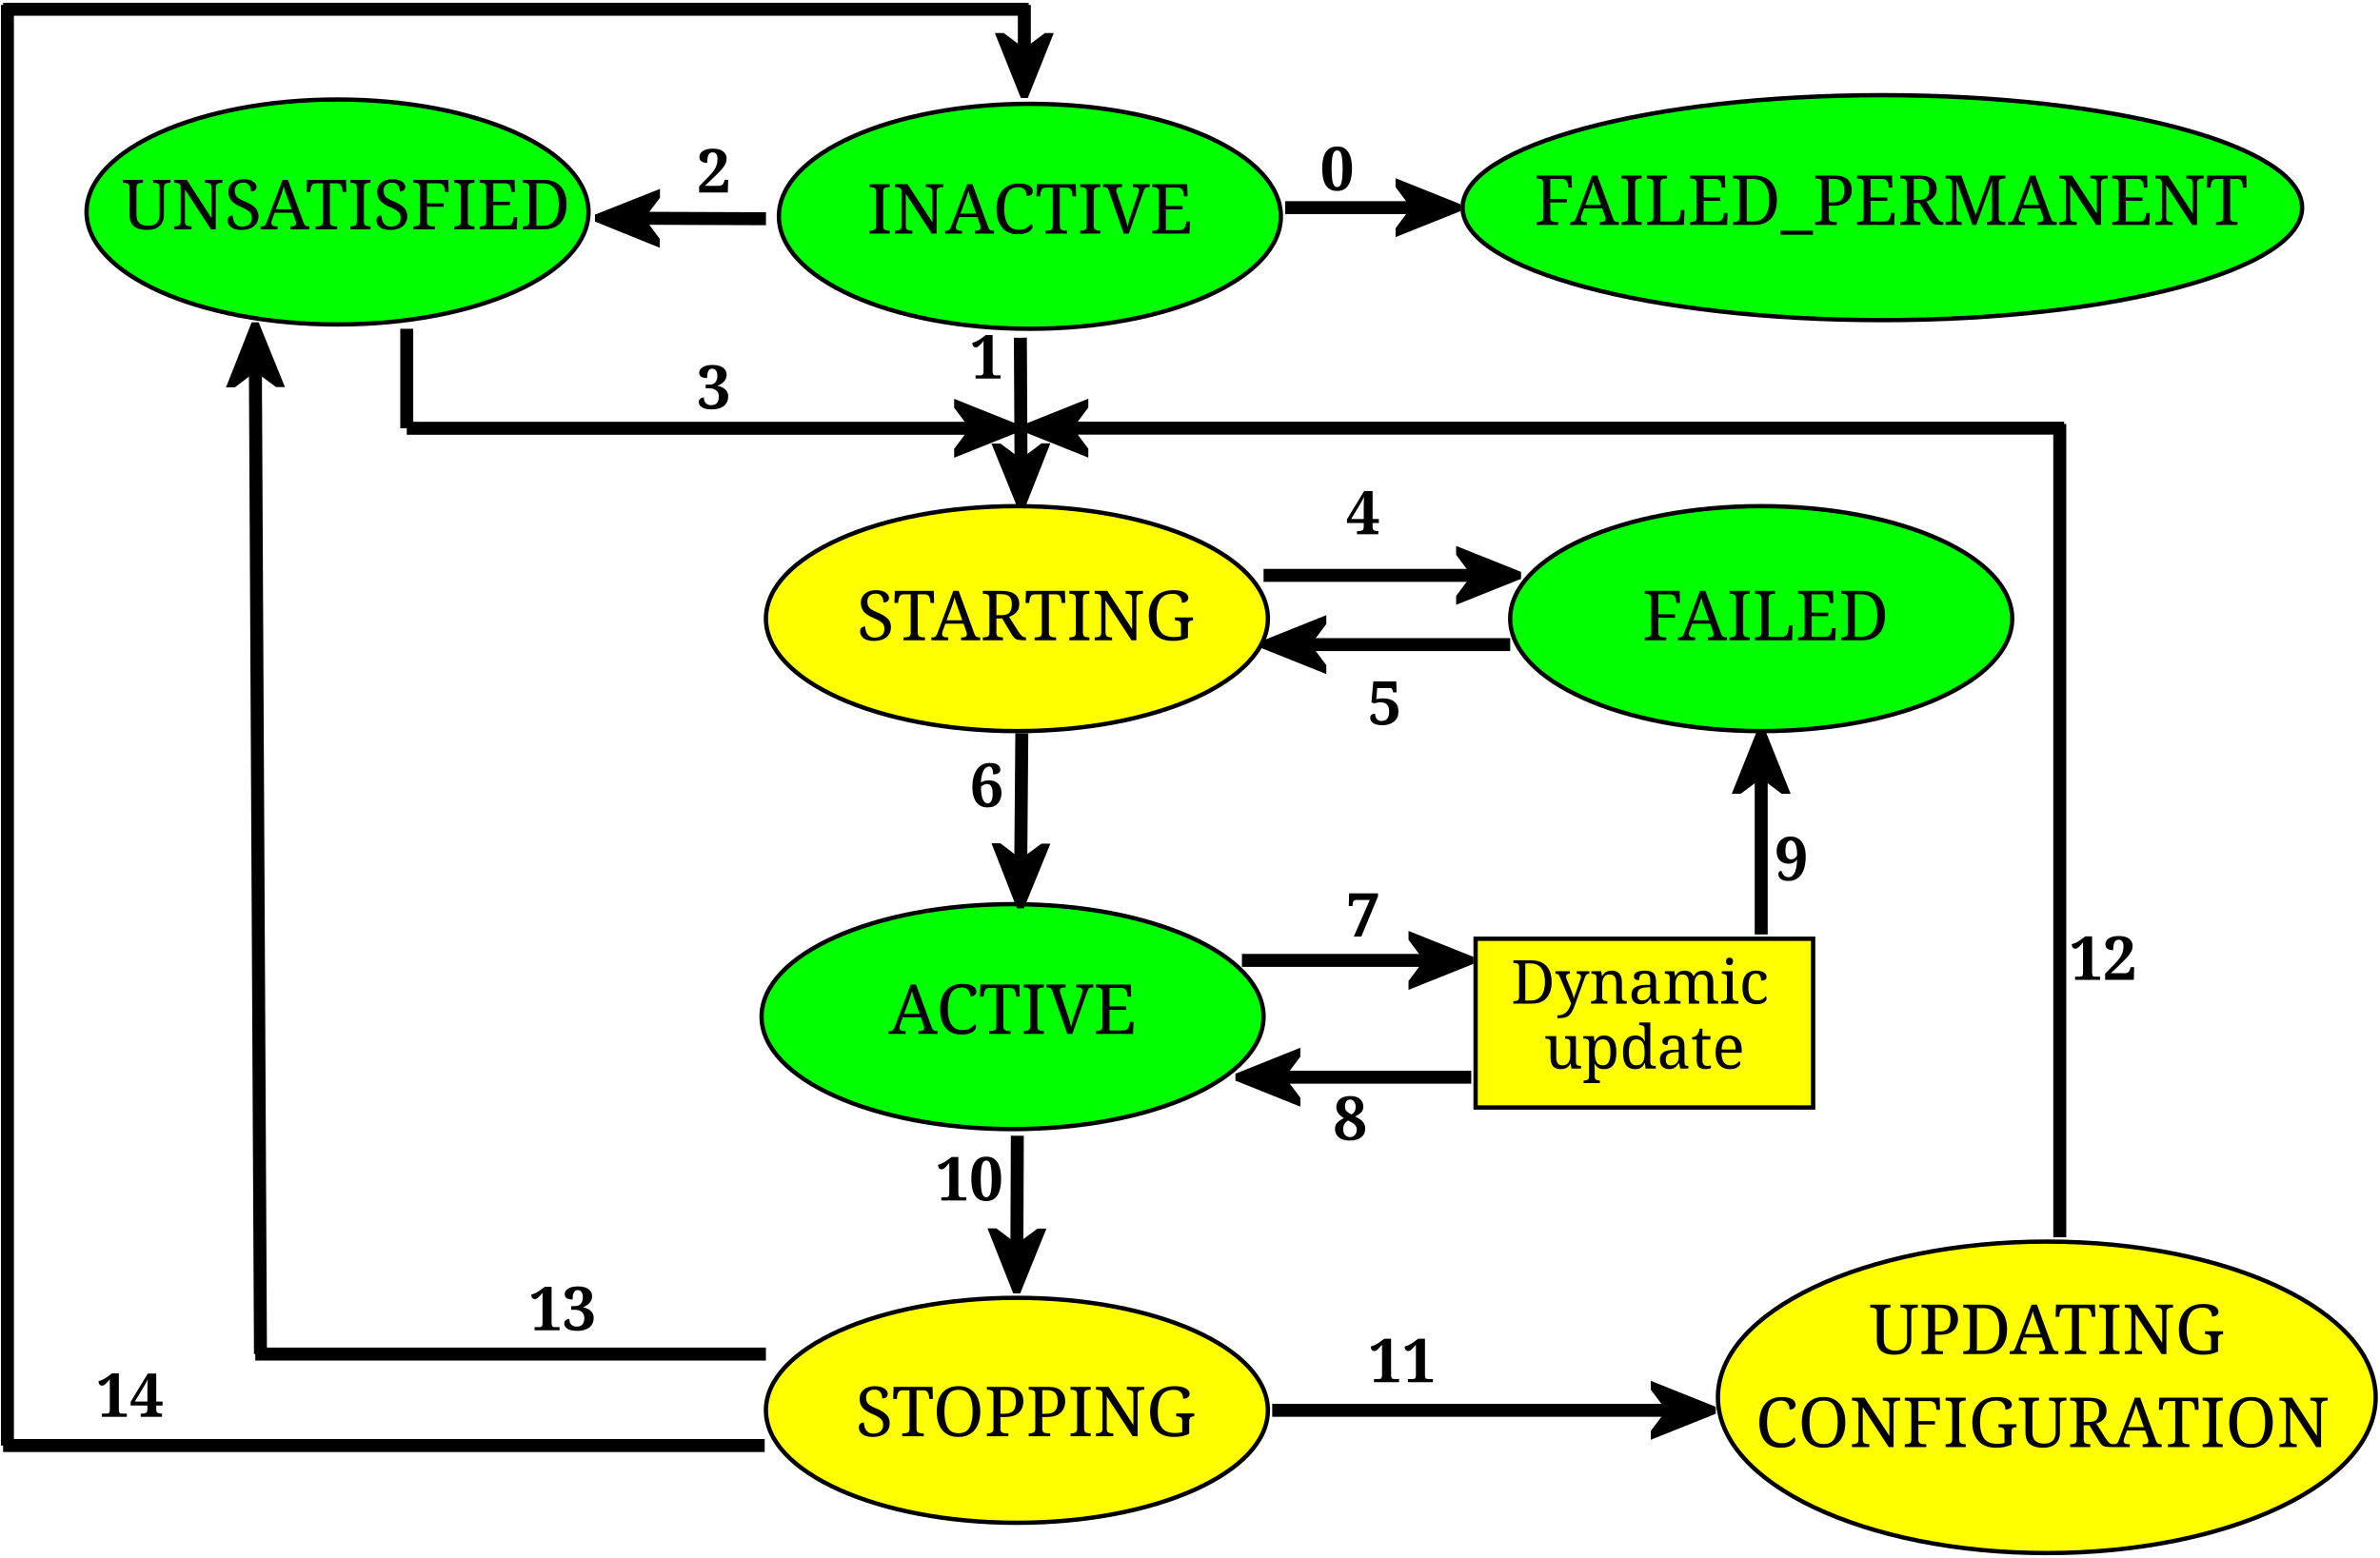
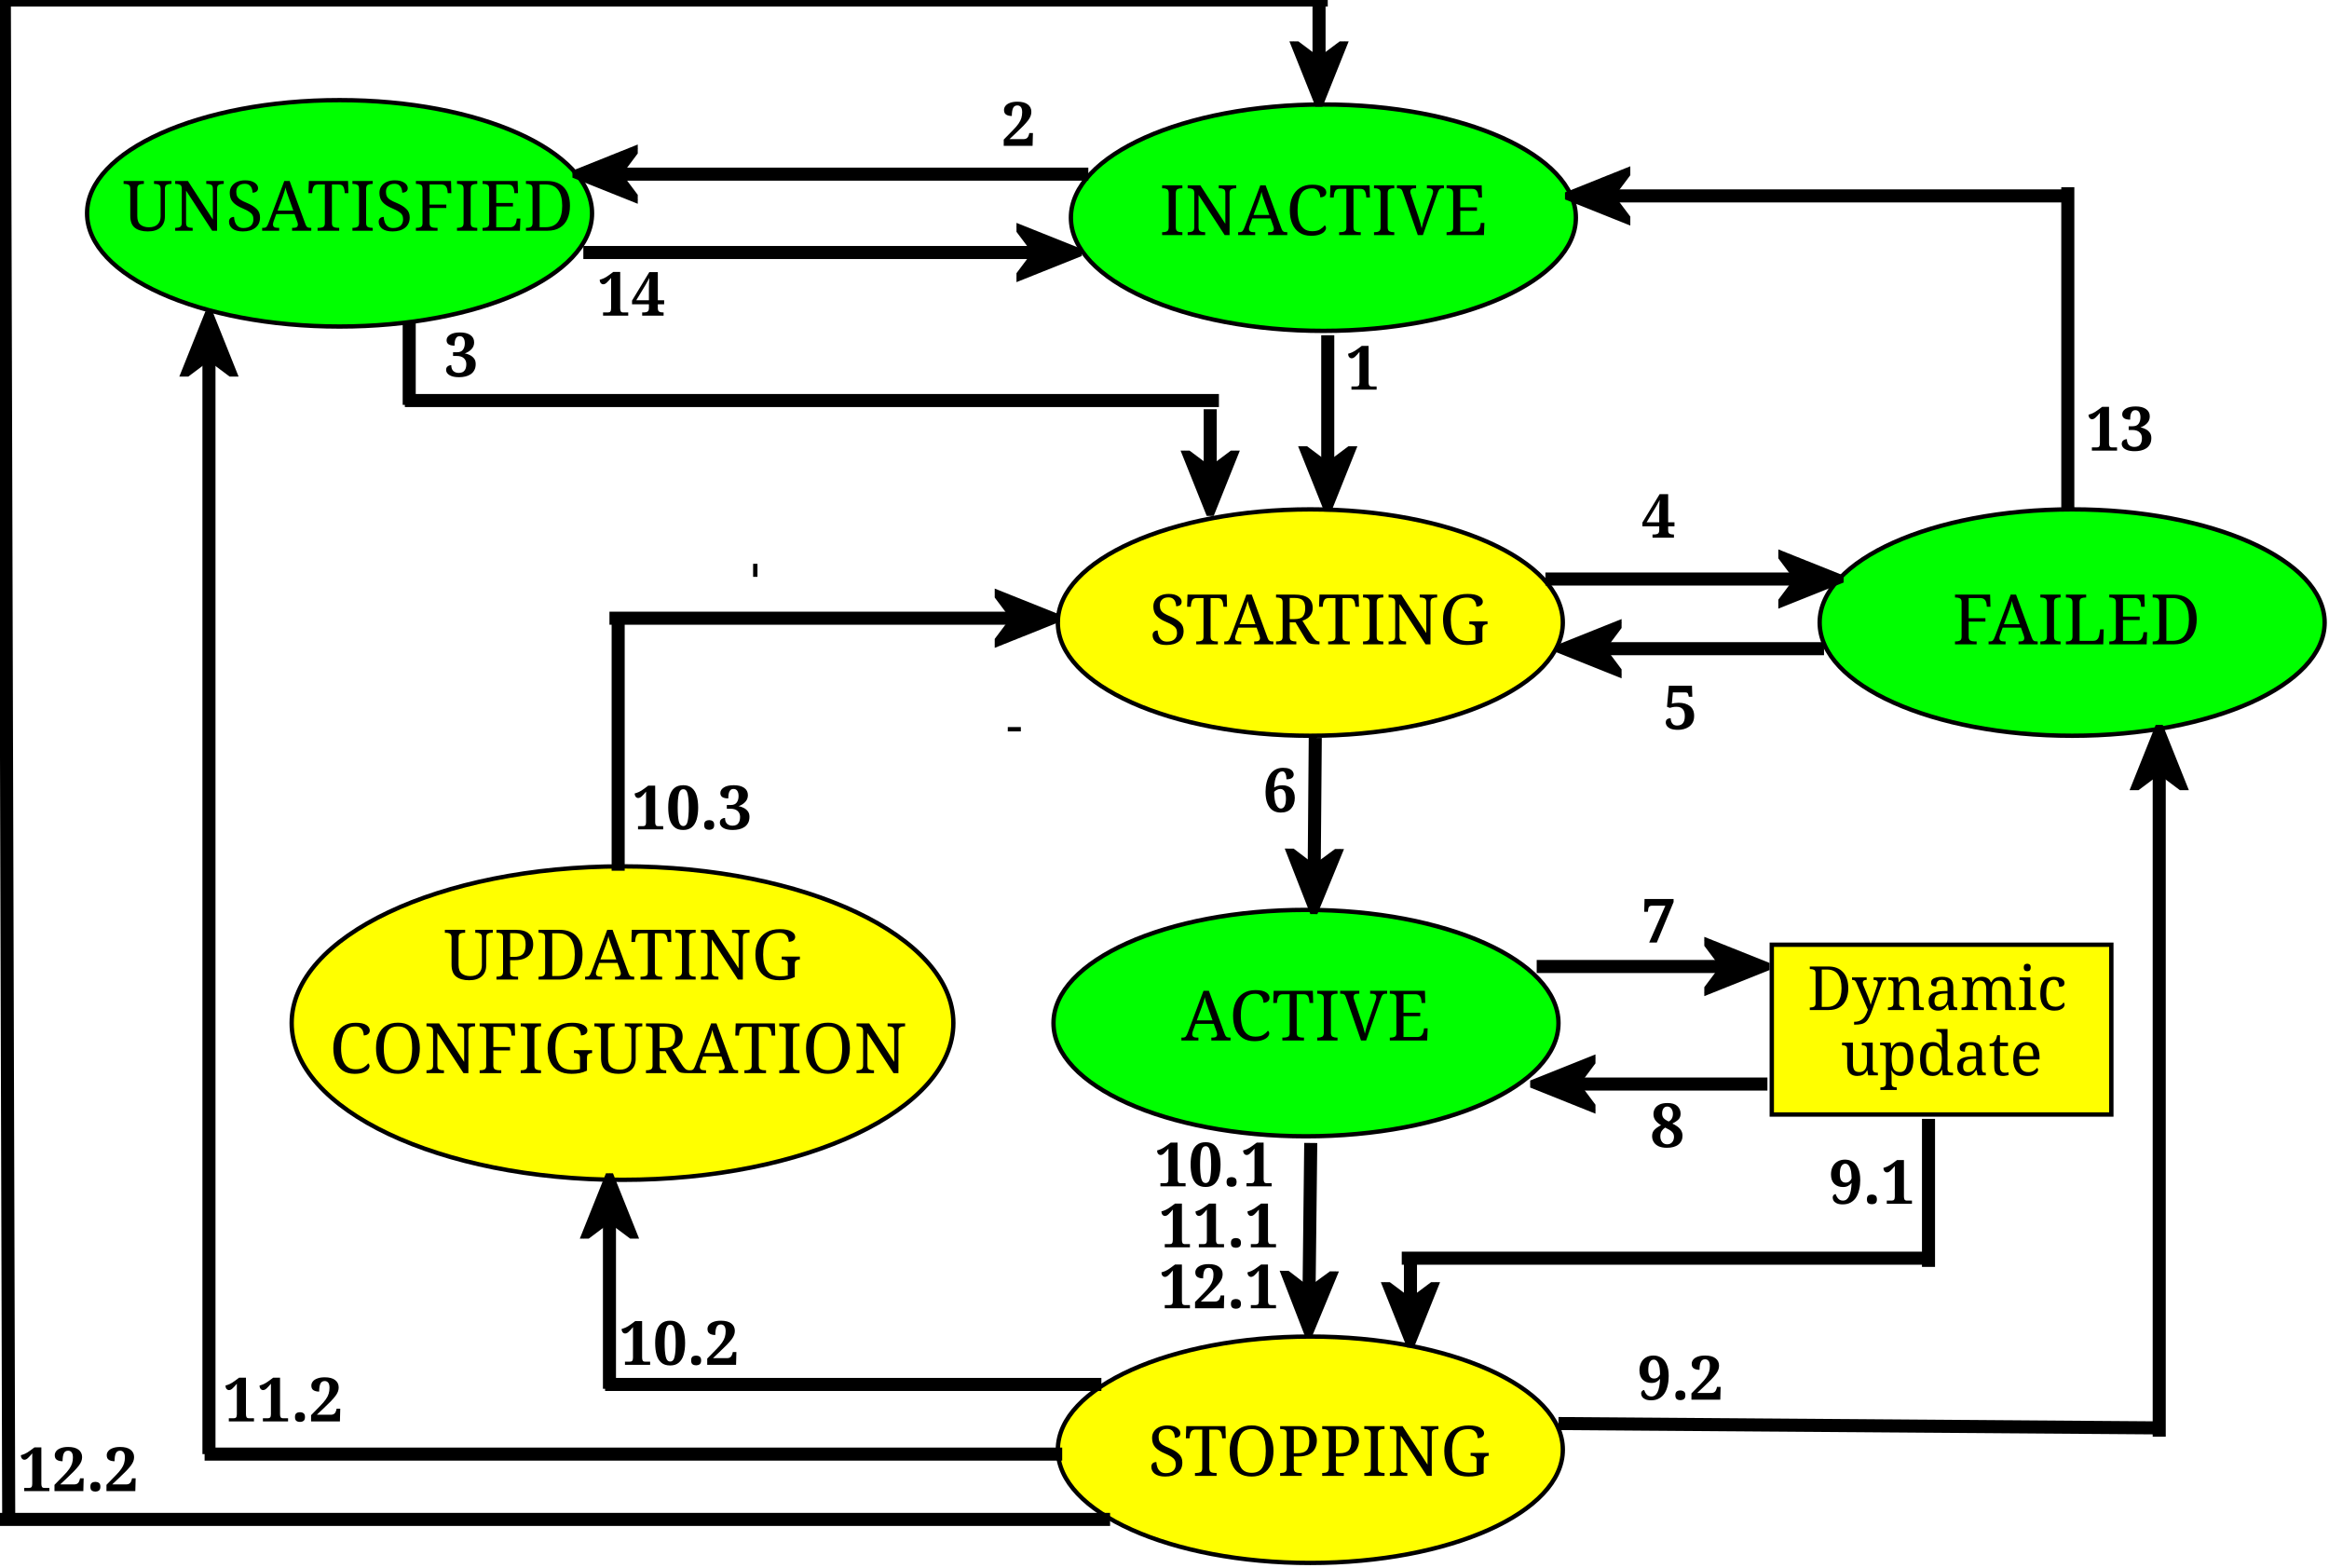
- <svg xmlns="http://www.w3.org/2000/svg" width="550" height="360">
+ <svg xmlns="http://www.w3.org/2000/svg" width="535" height="360">
  <defs>
-     <marker refY="50" refX="50" markerHeight="5" markerWidth="5" viewBox="0 0 100 100" orient="auto" markerUnits="strokeWidth" id="se_marker_end_svg_42">
-       <path stroke-width="10" stroke="#000000" fill="#000000" d="m100,50l-100,40l30,-40l-30,-40l100,40z" id="svg_66" />
-     </marker>
    <marker refY="50" refX="50" markerHeight="5" markerWidth="5" viewBox="0 0 100 100" orient="auto" markerUnits="strokeWidth" id="se_marker_end_svg_43">
      <path stroke-width="10" stroke="#000000" fill="#000000" d="m100,50l-100,40l30,-40l-30,-40l100,40z" id="svg_67" />
    </marker>
    <marker refY="50" refX="50" markerHeight="5" markerWidth="5" viewBox="0 0 100 100" orient="auto" markerUnits="strokeWidth" id="se_marker_end_svg_44">
      <path stroke-width="10" stroke="#000000" fill="#000000" d="m100,50l-100,40l30,-40l-30,-40l100,40z" id="svg_68" />
    </marker>
-     <marker refY="50" refX="50" markerHeight="5" markerWidth="5" viewBox="0 0 100 100" orient="auto" markerUnits="strokeWidth" id="se_marker_start_svg_38">
-       <path stroke-width="10" stroke="#000000" fill="#000000" d="m0,50l100,40l-30,-40l30,-40l-100,40z" id="svg_71" />
-     </marker>
-     <marker refY="50" refX="50" markerHeight="5" markerWidth="5" viewBox="0 0 100 100" orient="auto" markerUnits="strokeWidth" id="se_marker_end_svg_21">
-       <path stroke-width="10" stroke="#000000" fill="#000000" d="m100,50l-100,40l30,-40l-30,-40l100,40z" id="svg_87" />
-     </marker>
-     <marker refY="50" refX="50" markerHeight="5" markerWidth="5" viewBox="0 0 100 100" orient="auto" markerUnits="strokeWidth" id="se_marker_end_svg_35">
-       <path stroke-width="10" stroke="#000000" fill="#000000" d="m100,50l-100,40l30,-40l-30,-40l100,40z" id="svg_88" />
-     </marker>
-     <marker refY="50" refX="50" markerHeight="5" markerWidth="5" viewBox="0 0 100 100" orient="auto" markerUnits="strokeWidth" id="se_marker_end_svg_45">
-       <path stroke-width="10" stroke="#000000" fill="#000000" d="m100,50l-100,40l30,-40l-30,-40l100,40z" id="svg_89" />
-     </marker>
-     <marker refY="50" refX="50" markerHeight="5" markerWidth="5" viewBox="0 0 100 100" orient="auto" markerUnits="strokeWidth" id="se_marker_end_svg_49">
-       <path stroke-width="10" stroke="#000000" fill="#000000" d="m100,50l-100,40l30,-40l-30,-40l100,40z" id="svg_90" />
-     </marker>
    <marker refY="50" refX="50" markerHeight="5" markerWidth="5" viewBox="0 0 100 100" orient="auto" markerUnits="strokeWidth" id="se_marker_end_svg_53">
      <path stroke-width="10" stroke="#000000" fill="#000000" d="m100,50l-100,40l30,-40l-30,-40l100,40z" id="svg_91" />
    </marker>
    <marker refY="50" refX="50" markerHeight="5" markerWidth="5" viewBox="0 0 100 100" orient="auto" markerUnits="strokeWidth" id="se_marker_end_svg_54">
      <path stroke-width="10" stroke="#000000" fill="#000000" d="m100,50l-100,40l30,-40l-30,-40l100,40z" id="svg_92" />
-     </marker>
-     <marker refY="50" refX="50" markerHeight="5" markerWidth="5" viewBox="0 0 100 100" orient="auto" markerUnits="strokeWidth" id="se_marker_end_svg_55">
-       <path stroke-width="10" stroke="#000000" fill="#000000" d="m100,50l-100,40l30,-40l-30,-40l100,40z" id="svg_93" />
    </marker>
    <marker refY="50" refX="50" markerHeight="5" markerWidth="5" viewBox="0 0 100 100" orient="auto" markerUnits="strokeWidth" id="se_marker_end_svg_58">
      <path stroke-width="10" stroke="#000000" fill="#000000" d="m100,50l-100,40l30,-40l-30,-40l100,40z" id="svg_94" />
    </marker>
    <marker refY="50" refX="50" markerHeight="5" markerWidth="5" viewBox="0 0 100 100" orient="auto" markerUnits="strokeWidth" id="se_marker_end_svg_70">
      <path stroke-width="10" stroke="#000000" fill="#000000" d="m100,50l-100,40l30,-40l-30,-40l100,40z" id="svg_95" />
    </marker>
    <marker refY="50" refX="50" markerHeight="5" markerWidth="5" viewBox="0 0 100 100" orient="auto" markerUnits="strokeWidth" id="se_marker_end_svg_72">
      <path stroke-width="10" stroke="#000000" fill="#000000" d="m100,50l-100,40l30,-40l-30,-40l100,40z" id="svg_96" />
    </marker>
-     <marker refY="50" refX="50" markerHeight="5" markerWidth="5" viewBox="0 0 100 100" orient="auto" markerUnits="strokeWidth" id="se_marker_end_svg_83">
-       <path stroke-width="10" stroke="#000000" fill="#000000" d="m100,50l-100,40l30,-40l-30,-40l100,40z" id="svg_97" />
+     <marker refY="50" refX="50" markerHeight="5" markerWidth="5" viewBox="0 0 100 100" orient="auto" markerUnits="strokeWidth" id="se_marker_end_svg_40">
+       <path stroke-width="10" stroke="#000000" fill="#000000" d="m100,50l-100,40l30,-40l-30,-40l100,40z" id="svg_63" />
+     </marker>
+     <marker id="se_marker_end_svg_103" markerUnits="strokeWidth" orient="auto" viewBox="0 0 100 100" markerWidth="5" markerHeight="5" refX="50" refY="50">
+       <path id="svg_5" d="m100,50l-100,40l30,-40l-30,-40l100,40z" fill="#000000" stroke="#000000" stroke-width="10" />
+     </marker>
+     <marker id="se_marker_end_svg_109" markerUnits="strokeWidth" orient="auto" viewBox="0 0 100 100" markerWidth="5" markerHeight="5" refX="50" refY="50">
+       <path id="svg_6" d="m100,50l-100,40l30,-40l-30,-40l100,40z" fill="#000000" stroke="#000000" stroke-width="10" />
+     </marker>
+     <marker id="se_marker_end_svg_106" markerUnits="strokeWidth" orient="auto" viewBox="0 0 100 100" markerWidth="5" markerHeight="5" refX="50" refY="50">
+       <path id="svg_17" d="m100,50l-100,40l30,-40l-30,-40l100,40z" fill="#000000" stroke="#000000" stroke-width="10" />
+     </marker>
+     <marker id="se_marker_end_svg_112" markerUnits="strokeWidth" orient="auto" viewBox="0 0 100 100" markerWidth="5" markerHeight="5" refX="50" refY="50">
+       <path id="svg_18" d="m100,50l-100,40l30,-40l-30,-40l100,40z" fill="#000000" stroke="#000000" stroke-width="10" />
+     </marker>
+     <marker id="se_marker_end_svg_107" markerUnits="strokeWidth" orient="auto" viewBox="0 0 100 100" markerWidth="5" markerHeight="5" refX="50" refY="50">
+       <path id="svg_19" d="m100,50l-100,40l30,-40l-30,-40l100,40z" fill="#000000" stroke="#000000" stroke-width="10" />
+     </marker>
+     <marker id="se_marker_start_svg_108" markerUnits="strokeWidth" orient="auto" viewBox="0 0 100 100" markerWidth="5" markerHeight="5" refX="50" refY="50">
+       <path id="svg_20" d="m0,50l100,40l-30,-40l30,-40l-100,40z" fill="#000000" stroke="#000000" stroke-width="10" />
+     </marker>
+     <marker refY="50" refX="50" markerHeight="5" markerWidth="5" viewBox="0 0 100 100" orient="auto" markerUnits="strokeWidth" id="se_marker_end_svg_21">
+       <path stroke-width="10" stroke="#000000" fill="#000000" d="m100,50l-100,40l30,-40l-30,-40l100,40z" id="svg_38" />
+     </marker>
+     <marker refY="50" refX="50" markerHeight="5" markerWidth="5" viewBox="0 0 100 100" orient="auto" markerUnits="strokeWidth" id="se_marker_end_svg_22">
+       <path stroke-width="10" stroke="#000000" fill="#000000" d="m100,50l-100,40l30,-40l-30,-40l100,40z" id="svg_42" />
+     </marker>
+     <marker refY="50" refX="50" markerHeight="5" markerWidth="5" viewBox="0 0 100 100" orient="auto" markerUnits="strokeWidth" id="se_marker_end_svg_23">
+       <path stroke-width="10" stroke="#000000" fill="#000000" d="m100,50l-100,40l30,-40l-30,-40l100,40z" id="svg_45" />
    </marker>
  </defs>
  <g>
    <g id="svg_25">
      <ellipse id="svg_15" ry="26" rx="58" cy="49" cx="78" stroke="#000000" fill="#00ff00" />
      <text id="svg_16" xml:space="preserve" text-anchor="middle" font-family="serif" font-size="16" y="53" x="80" stroke-width="0" stroke="#000000" fill="#000000">UNSATISFIED</text>
    </g>
-     <g id="svg_26">
-       <ellipse id="svg_5" ry="26" rx="97" cy="48" cx="435" stroke="#000000" fill="#00ff00" />
-       <text id="svg_6" xml:space="preserve" text-anchor="middle" font-family="serif" font-size="16" y="52" x="437" stroke-width="0" stroke="#000000" fill="#000000">FAILED_PERMANENT</text>
-     </g>
    <g id="svg_27">
-       <ellipse id="svg_7" ry="26" rx="58" cy="143" cx="407" stroke="#000000" fill="#00ff00" />
-       <text id="svg_8" xml:space="preserve" text-anchor="middle" font-family="serif" font-size="16" y="148" x="408" stroke-width="0" stroke="#000000" fill="#000000">FAILED</text>
+       <ellipse id="svg_7" ry="26" rx="58" cy="143" cx="476" stroke="#000000" fill="#00ff00" />
+       <text id="svg_8" xml:space="preserve" text-anchor="middle" font-family="serif" font-size="16" y="148" x="477" stroke-width="0" stroke="#000000" fill="#000000">FAILED</text>
    </g>
    <g id="svg_29">
-       <ellipse id="svg_11" ry="26" rx="58" cy="235" cx="234" stroke="#000000" fill="#00ff00" />
-       <text id="svg_12" xml:space="preserve" text-anchor="middle" font-family="serif" font-size="16" y="239" x="234" stroke-width="0" stroke="#000000" fill="#000000">ACTIVE</text>
+       <ellipse id="svg_11" ry="26" rx="58" cy="235" cx="300" stroke="#000000" fill="#00ff00" />
+       <text id="svg_12" xml:space="preserve" text-anchor="middle" font-family="serif" font-size="16" y="239" x="300" stroke-width="0" stroke="#000000" fill="#000000">ACTIVE</text>
    </g>
-     <line marker-start="url(#se_marker_start_svg_38)" transform="rotate(2 161,50.5) " id="svg_38" y2="50" x2="177" y1="51" x1="145" stroke-linecap="null" stroke-linejoin="null" stroke-width="3" stroke="#000000" fill="none" />
-     <polyline transform="rotate(91.5 235.8833,94.03399) " id="svg_42" marker-end="url(#se_marker_end_svg_42)" fill="none" stroke-width="3" stroke="#000000" points="219.922,94.534 235.883,94.034 251.845,93.534 " />
-     <line marker-end="url(#se_marker_end_svg_43)" id="svg_43" transform="rotate(92.2026 236.0007,185.9808) " y2="185.481" x2="252.481" y1="186.481" x1="219.52" stroke-linecap="null" stroke-linejoin="null" stroke-width="3" stroke="#000000" fill="none" />
-     <line marker-end="url(#se_marker_end_svg_44)" id="svg_44" transform="rotate(92.2026 235.0384,277.0015) " y2="276.501" x2="249.501" y1="277.501" x1="220.576" stroke-linecap="null" stroke-linejoin="null" stroke-width="3" stroke="#000000" fill="none" />
-     <line id="svg_17" y2="334.143" x2="0.714" y1="334.143" x1="176.714" stroke-linecap="null" stroke-linejoin="null" stroke-width="3" stroke="#000000" fill="none" />
-     <polyline id="svg_18" fill="none" stroke-width="3" stroke="#000000" points="1.714,1.143 1.714,167.643 1.714,334.143 " />
-     <line id="svg_20" y2="2.143" x2="237.714" y1="2.143" x1="0.714" stroke-linecap="null" stroke-linejoin="null" stroke-width="3" stroke="#000000" fill="none" />
-     <line marker-end="url(#se_marker_end_svg_21)" id="svg_21" y2="15.143" x2="236.714" y1="1.143" x1="236.714" stroke-linecap="null" stroke-linejoin="null" stroke-width="3" stroke="#000000" fill="none" />
-     <text font-weight="bold" xml:space="preserve" text-anchor="middle" font-family="serif" font-size="14" id="svg_22" y="44" x="309" stroke-linecap="null" stroke-linejoin="null" stroke-width="0" stroke="#000000" fill="#000000">0</text>
-     <text id="svg_23" font-weight="bold" xml:space="preserve" text-anchor="middle" font-family="serif" font-size="14" y="87.5" x="228" stroke-linecap="null" stroke-linejoin="null" stroke-width="0" stroke="#000000" fill="#000000">1</text>
-     <text id="svg_31" font-weight="bold" xml:space="preserve" text-anchor="middle" font-family="serif" font-size="14" y="186.5" x="228" stroke-linecap="null" stroke-linejoin="null" stroke-width="0" stroke="#000000" fill="#000000">6</text>
-     <text id="svg_32" font-weight="bold" xml:space="preserve" text-anchor="middle" font-family="serif" font-size="14" y="123.5" x="315" stroke-linecap="null" stroke-linejoin="null" stroke-width="0" stroke="#000000" fill="#000000">4</text>
-     <text id="svg_33" font-weight="bold" xml:space="preserve" text-anchor="middle" font-family="serif" font-size="14" y="167.5" x="320" stroke-linecap="null" stroke-linejoin="null" stroke-width="0" stroke="#000000" fill="#000000">5</text>
-     <text id="svg_36" font-weight="bold" xml:space="preserve" text-anchor="middle" font-family="serif" font-size="14" y="216.5" x="315" stroke-linecap="null" stroke-linejoin="null" stroke-width="0" stroke="#000000" fill="#000000">7</text>
-     <line marker-end="url(#se_marker_end_svg_45)" id="svg_45" y2="326" x2="389" y1="326" x1="294" stroke-linecap="null" stroke-linejoin="null" stroke-width="3" stroke="#000000" fill="none" />
+     <line marker-end="url(#se_marker_end_svg_43)" id="svg_43" transform="rotate(92.2026 302.0007,185.9808) " y2="185.481" x2="318.481" y1="186.481" x1="285.52" stroke-linecap="null" stroke-linejoin="null" stroke-width="3" stroke="#000000" fill="none" />
+     <line marker-end="url(#se_marker_end_svg_44)" id="svg_44" transform="rotate(92.2026 300.8848,280.9956) " y2="280.496" x2="319.345" y1="281.496" x1="282.425" stroke-linecap="null" stroke-linejoin="null" stroke-width="3" stroke="#000000" fill="none" />
+     <text id="svg_31" font-weight="bold" xml:space="preserve" text-anchor="middle" font-family="serif" font-size="14" y="186.5" x="294" stroke-linecap="null" stroke-linejoin="null" stroke-width="0" stroke="#000000" fill="#000000">6</text>
+     <text id="svg_32" font-weight="bold" xml:space="preserve" text-anchor="middle" font-family="serif" font-size="14" y="123.5" x="381" stroke-linecap="null" stroke-linejoin="null" stroke-width="0" stroke="#000000" fill="#000000">4</text>
+     <text id="svg_33" font-weight="bold" xml:space="preserve" text-anchor="middle" font-family="serif" font-size="14" y="167.5" x="386" stroke-linecap="null" stroke-linejoin="null" stroke-width="0" stroke="#000000" fill="#000000">5</text>
+     <text id="svg_36" font-weight="bold" xml:space="preserve" text-anchor="middle" font-family="serif" font-size="14" y="216.5" x="381" stroke-linecap="null" stroke-linejoin="null" stroke-width="0" stroke="#000000" fill="#000000">7</text>
    <g id="svg_50">
-       <ellipse id="svg_9" ry="26" rx="58" cy="143" cx="235" stroke="#000000" fill="#ffff00" />
-       <text id="svg_10" xml:space="preserve" text-anchor="middle" font-family="serif" font-size="16" y="148" x="237" stroke-width="0" stroke="#000000" fill="#000000">STARTING</text>
+       <ellipse id="svg_9" ry="26" rx="58" cy="143" cx="301" stroke="#000000" fill="#ffff00" />
+       <text id="svg_10" xml:space="preserve" text-anchor="middle" font-family="serif" font-size="16" y="148" x="303" stroke-width="0" stroke="#000000" fill="#000000">STARTING</text>
    </g>
    <g id="svg_51">
-       <ellipse id="svg_13" ry="36" rx="76" cy="323" cx="473" stroke="#000000" fill="#ffff00" />
-       <text id="svg_14" xml:space="preserve" text-anchor="middle" font-family="serif" font-size="16" y="313" x="473" stroke-width="0" stroke="#000000" fill="#000000">UPDATING</text>
-       <text id="svg_48" xml:space="preserve" text-anchor="middle" font-family="serif" font-size="16" y="334.5" x="472.008" stroke-width="0" stroke="#000000" fill="#000000">CONFIGURATION</text>
+       <ellipse id="svg_13" ry="36" rx="76" cy="235" cx="143" stroke="#000000" fill="#ffff00" />
+       <text id="svg_14" xml:space="preserve" text-anchor="middle" font-family="serif" font-size="16" y="225" x="143" stroke-width="0" stroke="#000000" fill="#000000">UPDATING</text>
+       <text id="svg_48" xml:space="preserve" text-anchor="middle" font-family="serif" font-size="16" y="246.5" x="142.008" stroke-width="0" stroke="#000000" fill="#000000">CONFIGURATION</text>
    </g>
    <g id="svg_52">
-       <ellipse id="svg_3" ry="26" rx="58" cy="326" cx="235" stroke="#000000" fill="#ffff00" />
-       <text id="svg_4" xml:space="preserve" text-anchor="middle" font-family="serif" font-size="16" y="332" x="237" stroke-width="0" stroke="#000000" fill="#000000">STOPPING</text>
+       <ellipse id="svg_3" ry="26" rx="58" cy="333" cx="301" stroke="#000000" fill="#ffff00" />
+       <text id="svg_4" xml:space="preserve" text-anchor="middle" font-family="serif" font-size="16" y="339" x="303" stroke-width="0" stroke="#000000" fill="#000000">STOPPING</text>
    </g>
-     <line marker-end="url(#se_marker_end_svg_53)" id="svg_53" y2="133" x2="344" y1="133" x1="292" stroke-linecap="null" stroke-linejoin="null" stroke-width="3" stroke="#000000" fill="none" />
-     <line marker-end="url(#se_marker_end_svg_54)" id="svg_54" y2="149" x2="299" y1="149" x1="349" stroke-linecap="null" stroke-linejoin="null" stroke-width="3" stroke="#000000" fill="none" />
-     <line marker-end="url(#se_marker_end_svg_55)" id="svg_55" y2="48" x2="330" y1="48" x1="297" stroke-linecap="null" stroke-linejoin="null" stroke-width="3" stroke="#000000" fill="none" />
+     <line marker-end="url(#se_marker_end_svg_53)" id="svg_53" y2="133" x2="416" y1="133" x1="355" stroke-linecap="null" stroke-linejoin="null" stroke-width="3" stroke="#000000" fill="none" />
+     <line marker-end="url(#se_marker_end_svg_54)" id="svg_54" y2="149" x2="365" y1="149" x1="419" stroke-linecap="null" stroke-linejoin="null" stroke-width="3" stroke="#000000" fill="none" />
    <g id="svg_56">
-       <ellipse ry="26" rx="58" id="svg_1" cy="50" cx="238" stroke="#000000" fill="#00ff00" />
-       <text xml:space="preserve" text-anchor="middle" font-family="serif" font-size="16" id="svg_2" y="54" x="238" stroke-width="0" stroke="#000000" fill="#000000">INACTIVE</text>
+       <ellipse ry="26" rx="58" id="svg_1" cy="50" cx="304" stroke="#000000" fill="#00ff00" />
+       <text xml:space="preserve" text-anchor="middle" font-family="serif" font-size="16" id="svg_2" y="54" x="304" stroke-width="0" stroke="#000000" fill="#000000">INACTIVE</text>
    </g>
-     <line marker-end="url(#se_marker_end_svg_58)" id="svg_58" y2="222" x2="333" y1="222" x1="287" stroke-linecap="null" stroke-linejoin="null" stroke-width="3" stroke="#000000" fill="none" />
-     <line marker-end="url(#se_marker_end_svg_70)" id="svg_70" y2="176" x2="407" y1="216" x1="407" stroke-linecap="null" stroke-linejoin="null" stroke-width="3" stroke="#000000" fill="none" />
-     <line marker-end="url(#se_marker_end_svg_72)" id="svg_72" y2="249" x2="293" y1="249" x1="340" stroke-linecap="null" stroke-linejoin="null" stroke-width="3" stroke="#000000" fill="none" />
-     <text id="svg_73" font-weight="bold" xml:space="preserve" text-anchor="middle" font-family="serif" font-size="14" y="203.5" x="414" stroke-linecap="null" stroke-linejoin="null" stroke-width="0" stroke="#000000" fill="#000000">9</text>
-     <text id="svg_74" font-weight="bold" xml:space="preserve" text-anchor="middle" font-family="serif" font-size="14" y="263.5" x="312" stroke-linecap="null" stroke-linejoin="null" stroke-width="0" stroke="#000000" fill="#000000">8</text>
-     <text id="svg_75" font-weight="bold" xml:space="preserve" text-anchor="middle" font-family="serif" font-size="14" y="277.5" x="224" stroke-linecap="null" stroke-linejoin="null" stroke-width="0" stroke="#000000" fill="#000000">10</text>
-     <text id="svg_76" font-weight="bold" xml:space="preserve" text-anchor="middle" font-family="serif" font-size="14" y="319.5" x="324" stroke-linecap="null" stroke-linejoin="null" stroke-width="0" stroke="#000000" fill="#000000">11</text>
-     <text id="svg_77" font-weight="bold" xml:space="preserve" text-anchor="middle" font-family="serif" font-size="14" y="226.5" x="486" stroke-linecap="null" stroke-linejoin="null" stroke-width="0" stroke="#000000" fill="#000000">12</text>
-     <text id="svg_78" font-weight="bold" xml:space="preserve" text-anchor="middle" font-family="serif" font-size="14" y="44.5" x="165" stroke-linecap="null" stroke-linejoin="null" stroke-width="0" stroke="#000000" fill="#000000">2</text>
-     <text id="svg_79" font-weight="bold" xml:space="preserve" text-anchor="middle" font-family="serif" font-size="14" y="307.5" x="130" stroke-linecap="null" stroke-linejoin="null" stroke-width="0" stroke="#000000" fill="#000000">13</text>
-     <text id="svg_80" font-weight="bold" xml:space="preserve" text-anchor="middle" font-family="serif" font-size="14" y="327.5" x="30" stroke-linecap="null" stroke-linejoin="null" stroke-width="0" stroke="#000000" fill="#000000">14</text>
-     <g id="svg_81">
-       <line id="svg_34" y2="313" x2="59" y1="313" x1="177" stroke-linecap="null" stroke-linejoin="null" stroke-width="3" stroke="#000000" fill="none" />
-       <line marker-end="url(#se_marker_end_svg_35)" id="svg_35" y2="82" x2="59" y1="313" x1="60.192" stroke-linecap="null" stroke-linejoin="null" stroke-width="3" stroke="#000000" fill="none" />
+     <line marker-end="url(#se_marker_end_svg_58)" id="svg_58" y2="222" x2="399" y1="222" x1="353" stroke-linecap="null" stroke-linejoin="null" stroke-width="3" stroke="#000000" fill="none" />
+     <line marker-end="url(#se_marker_end_svg_72)" id="svg_72" y2="249" x2="359" y1="249" x1="406" stroke-linecap="null" stroke-linejoin="null" stroke-width="3" stroke="#000000" fill="none" />
+     <text id="svg_73" font-weight="bold" xml:space="preserve" text-anchor="middle" font-family="serif" font-size="14" y="276.5" x="430" stroke-linecap="null" stroke-linejoin="null" stroke-width="0" stroke="#000000" fill="#000000">9.1</text>
+     <text id="svg_74" font-weight="bold" xml:space="preserve" text-anchor="middle" font-family="serif" font-size="14" y="263.5" x="383" stroke-linecap="null" stroke-linejoin="null" stroke-width="0" stroke="#000000" fill="#000000">8</text>
+     <text id="svg_75" font-weight="bold" xml:space="preserve" text-anchor="middle" font-family="serif" font-size="14" y="272.5" x="279" stroke-linecap="null" stroke-linejoin="null" stroke-width="0" stroke="#000000" fill="#000000">10.1</text>
+     <text id="svg_76" font-weight="bold" xml:space="preserve" text-anchor="middle" font-family="serif" font-size="14" y="313.5" x="156" stroke-linecap="null" stroke-linejoin="null" stroke-width="0" stroke="#000000" fill="#000000">10.2</text>
+     <text id="svg_77" font-weight="bold" xml:space="preserve" text-anchor="middle" font-family="serif" font-size="14" y="190.5" x="159" stroke-linecap="null" stroke-linejoin="null" stroke-width="0" stroke="#000000" fill="#000000">10.3</text>
+     <text id="svg_78" font-weight="bold" xml:space="preserve" text-anchor="middle" font-family="serif" font-size="14" y="33.5" x="234" stroke-linecap="null" stroke-linejoin="null" stroke-width="0" stroke="#000000" fill="#000000">2</text>
+     <text id="svg_79" font-weight="bold" xml:space="preserve" text-anchor="middle" font-family="serif" font-size="14" y="326.5" x="65" stroke-linecap="null" stroke-linejoin="null" stroke-width="0" stroke="#000000" fill="#000000">11.2</text>
+     <text id="svg_80" font-weight="bold" xml:space="preserve" text-anchor="middle" font-family="serif" font-size="14" y="342.5" x="18" stroke-linecap="null" stroke-linejoin="null" stroke-width="0" stroke="#000000" fill="#000000">12.2</text>
+     <line id="svg_82" y2="93" x2="94" y1="74" x1="94" stroke-linecap="null" stroke-linejoin="null" stroke-width="3" stroke="#000000" fill="none" />
+     <line id="svg_83" y2="92" x2="280" y1="92" x1="93" stroke-linecap="null" stroke-linejoin="null" stroke-width="3" stroke="#000000" fill="none" />
+     <text id="svg_85" font-weight="bold" xml:space="preserve" text-anchor="middle" font-family="serif" font-size="14" y="86.5" x="106" stroke-linecap="null" stroke-linejoin="null" stroke-width="0" stroke="#000000" fill="#000000">3</text>
+     <g id="svg_86">
+       <rect id="svg_59" height="39" width="78" y="217" x="407" stroke-linecap="null" stroke-linejoin="null" stroke="#000000" fill="#ffff00" />
+       <text xml:space="preserve" text-anchor="middle" font-family="serif" font-size="14" id="svg_60" y="232" x="445" stroke-linecap="null" stroke-linejoin="null" stroke-width="0" stroke="#000000" fill="#000000">Dynamic</text>
+       <text xml:space="preserve" text-anchor="middle" font-family="serif" font-size="14" id="svg_61" y="247" x="446" stroke-linecap="null" stroke-linejoin="null" stroke-width="0" stroke="#000000" fill="#000000">update</text>
    </g>
-     <line id="svg_82" y2="99" x2="94" y1="76" x1="94" stroke-linecap="null" stroke-linejoin="null" stroke-width="3" stroke="#000000" fill="none" />
-     <line marker-end="url(#se_marker_end_svg_83)" id="svg_83" y2="99" x2="228" y1="99" x1="94" stroke-linecap="null" stroke-linejoin="null" stroke-width="3" stroke="#000000" fill="none" />
-     <g id="svg_84">
-       <line id="svg_46" y2="98" x2="476" y1="286" x1="476" stroke-linecap="null" stroke-linejoin="null" stroke-width="3" stroke="#000000" fill="none" />
-       <line marker-end="url(#se_marker_end_svg_49)" id="svg_49" y2="98.969" x2="244" y1="98.969" x1="477" stroke-linecap="null" stroke-linejoin="null" stroke-width="3" stroke="#000000" fill="none" />
+     <g id="svg_30">
+       <line marker-end="url(#se_marker_end_svg_70)" id="svg_70" y2="174" x2="496" y1="330" x1="496" stroke-linecap="null" stroke-linejoin="null" stroke-width="3" stroke="#000000" fill="none" />
+       <line id="svg_28" y2="326.981" x2="358" y1="327.987" x1="497" stroke-linecap="null" stroke-linejoin="null" stroke-width="3" stroke="#000000" fill="none" />
    </g>
-     <text id="svg_85" font-weight="bold" xml:space="preserve" text-anchor="middle" font-family="serif" font-size="14" y="94.5" x="165" stroke-linecap="null" stroke-linejoin="null" stroke-width="0" stroke="#000000" fill="#000000">3</text>
-     <g id="svg_86">
-       <rect id="svg_59" height="39" width="78" y="217" x="341" stroke-linecap="null" stroke-linejoin="null" stroke="#000000" fill="#ffff00" />
-       <text xml:space="preserve" text-anchor="middle" font-family="serif" font-size="14" id="svg_60" y="232" x="379" stroke-linecap="null" stroke-linejoin="null" stroke-width="0" stroke="#000000" fill="#000000">Dynamic</text>
-       <text xml:space="preserve" text-anchor="middle" font-family="serif" font-size="14" id="svg_61" y="247" x="380" stroke-linecap="null" stroke-linejoin="null" stroke-width="0" stroke="#000000" fill="#000000">update</text>
-     </g>
+     <line id="svg_37" y2="291" x2="443" y1="257" x1="443" stroke-linecap="null" stroke-linejoin="null" stroke-width="3" stroke="#000000" fill="none" />
+     <line id="svg_39" y2="289" x2="322" y1="289" x1="443" stroke-linecap="null" stroke-linejoin="null" stroke-width="3" stroke="#000000" fill="none" />
+     <line marker-end="url(#se_marker_end_svg_40)" id="svg_40" y2="302" x2="324" y1="290" x1="324" stroke-linecap="null" stroke-linejoin="null" stroke-width="3" stroke="#000000" fill="none" />
+     <text id="svg_41" font-weight="bold" xml:space="preserve" text-anchor="middle" font-family="serif" font-size="14" y="321.5" x="386" stroke-linecap="null" stroke-linejoin="null" stroke-width="0" stroke="#000000" fill="#000000">9.2</text>
+     <text id="svg_47" font-weight="bold" xml:space="preserve" text-anchor="middle" font-family="serif" font-size="14" y="286.5" x="280" stroke-linecap="null" stroke-linejoin="null" stroke-width="0" stroke="#000000" fill="#000000">11.1</text>
+     <text id="svg_57" font-weight="bold" xml:space="preserve" text-anchor="middle" font-family="serif" font-size="14" y="300.5" x="280" stroke-linecap="null" stroke-linejoin="null" stroke-width="0" stroke="#000000" fill="#000000">12.1</text>
+     <line fill="none" stroke="#000000" stroke-width="3" stroke-linejoin="null" stroke-linecap="null" x1="255" y1="349" x2="0" y2="349" id="svg_81" />
+     <line fill="none" stroke="#000000" stroke-width="3" stroke-linejoin="null" stroke-linecap="null" x1="2" y1="348" x2="1" y2="0" id="svg_98" />
+     <line fill="none" stroke="#000000" stroke-width="3" stroke-linejoin="null" stroke-linecap="null" x1="0" y1="0" x2="305" y2="0" id="svg_100" />
+     <line fill="none" stroke="#000000" stroke-width="3" stroke-linejoin="null" stroke-linecap="null" x1="244" y1="334" x2="47" y2="334" id="svg_101" />
+     <line fill="none" stroke="#000000" stroke-width="3" stroke-linejoin="null" stroke-linecap="null" x1="48" y1="334" x2="48" y2="79" id="svg_103" marker-end="url(#se_marker_end_svg_103)" />
+     <line fill="none" stroke="#000000" stroke-width="3" stroke-linejoin="null" stroke-linecap="null" x1="475" y1="117" x2="475" y2="43" id="svg_105" />
+     <line fill="none" stroke="#000000" stroke-width="3" stroke-linejoin="null" stroke-linecap="null" x1="476" y1="45" x2="367" y2="45" id="svg_106" marker-end="url(#se_marker_end_svg_106)" />
+     <line fill="none" stroke="#000000" stroke-width="3" stroke-linejoin="null" stroke-linecap="null" x1="250" y1="40" x2="139" y2="40" id="svg_107" marker-end="url(#se_marker_end_svg_107)" />
+     <line fill="none" stroke="#000000" stroke-width="3" stroke-linejoin="null" stroke-linecap="null" x1="241" y1="58" x2="134" y2="58" id="svg_108" marker-start="url(#se_marker_start_svg_108)" />
+     <line fill="none" stroke="#000000" stroke-width="3" stroke-linejoin="null" stroke-linecap="null" x1="303" y1="1" x2="303" y2="17" id="svg_109" marker-end="url(#se_marker_end_svg_109)" />
+     <line fill="none" stroke="#000000" stroke-width="3" stroke-linejoin="null" stroke-linecap="null" x1="253" y1="318" x2="139" y2="318" id="svg_110" />
+     <line fill="none" stroke="#000000" stroke-width="3" stroke-linejoin="null" stroke-linecap="null" x1="140" y1="319" x2="140" y2="277" id="svg_112" marker-end="url(#se_marker_end_svg_112)" />
+     <line fill="none" stroke="#000000" stroke-width="3" stroke-linejoin="null" stroke-linecap="null" x1="142" y1="200" x2="142" y2="142" id="svg_114" />
+     <line fill="none" stroke="#000000" stroke-width="3" stroke-linejoin="null" stroke-linecap="null" x1="173" y1="131" x2="174" y2="131" id="svg_115" />
+     <line marker-end="url(#se_marker_end_svg_21)" id="svg_21" y2="110" x2="305" y1="77" x1="305" stroke-linecap="null" stroke-linejoin="null" stroke-width="3" stroke="#000000" fill="none" />
+     <line marker-end="url(#se_marker_end_svg_22)" id="svg_22" y2="111" x2="278" y1="94" x1="278" stroke-linecap="null" stroke-linejoin="null" stroke-width="3" stroke="#000000" fill="none" />
+     <line marker-end="url(#se_marker_end_svg_23)" id="svg_23" y2="142" x2="236" y1="142" x1="140" stroke-linecap="null" stroke-linejoin="null" stroke-width="3" stroke="#000000" fill="none" />
+     <line id="svg_24" y2="167" x2="233" y1="168" x1="233" stroke-linecap="null" stroke-linejoin="null" stroke-width="3" stroke="#000000" fill="none" />
+     <text id="svg_26" font-weight="bold" xml:space="preserve" text-anchor="middle" font-family="serif" font-size="14" y="89.5" x="313" stroke-linecap="null" stroke-linejoin="null" stroke-width="0" stroke="#000000" fill="#000000">1</text>
+     <text id="svg_34" font-weight="bold" xml:space="preserve" text-anchor="middle" font-family="serif" font-size="14" y="103.5" x="487" stroke-linecap="null" stroke-linejoin="null" stroke-width="0" stroke="#000000" fill="#000000">13</text>
+     <text id="svg_35" font-weight="bold" xml:space="preserve" text-anchor="middle" font-family="serif" font-size="14" y="72.5" x="145" stroke-linecap="null" stroke-linejoin="null" stroke-width="0" stroke="#000000" fill="#000000">14</text>
  </g>
</svg>
